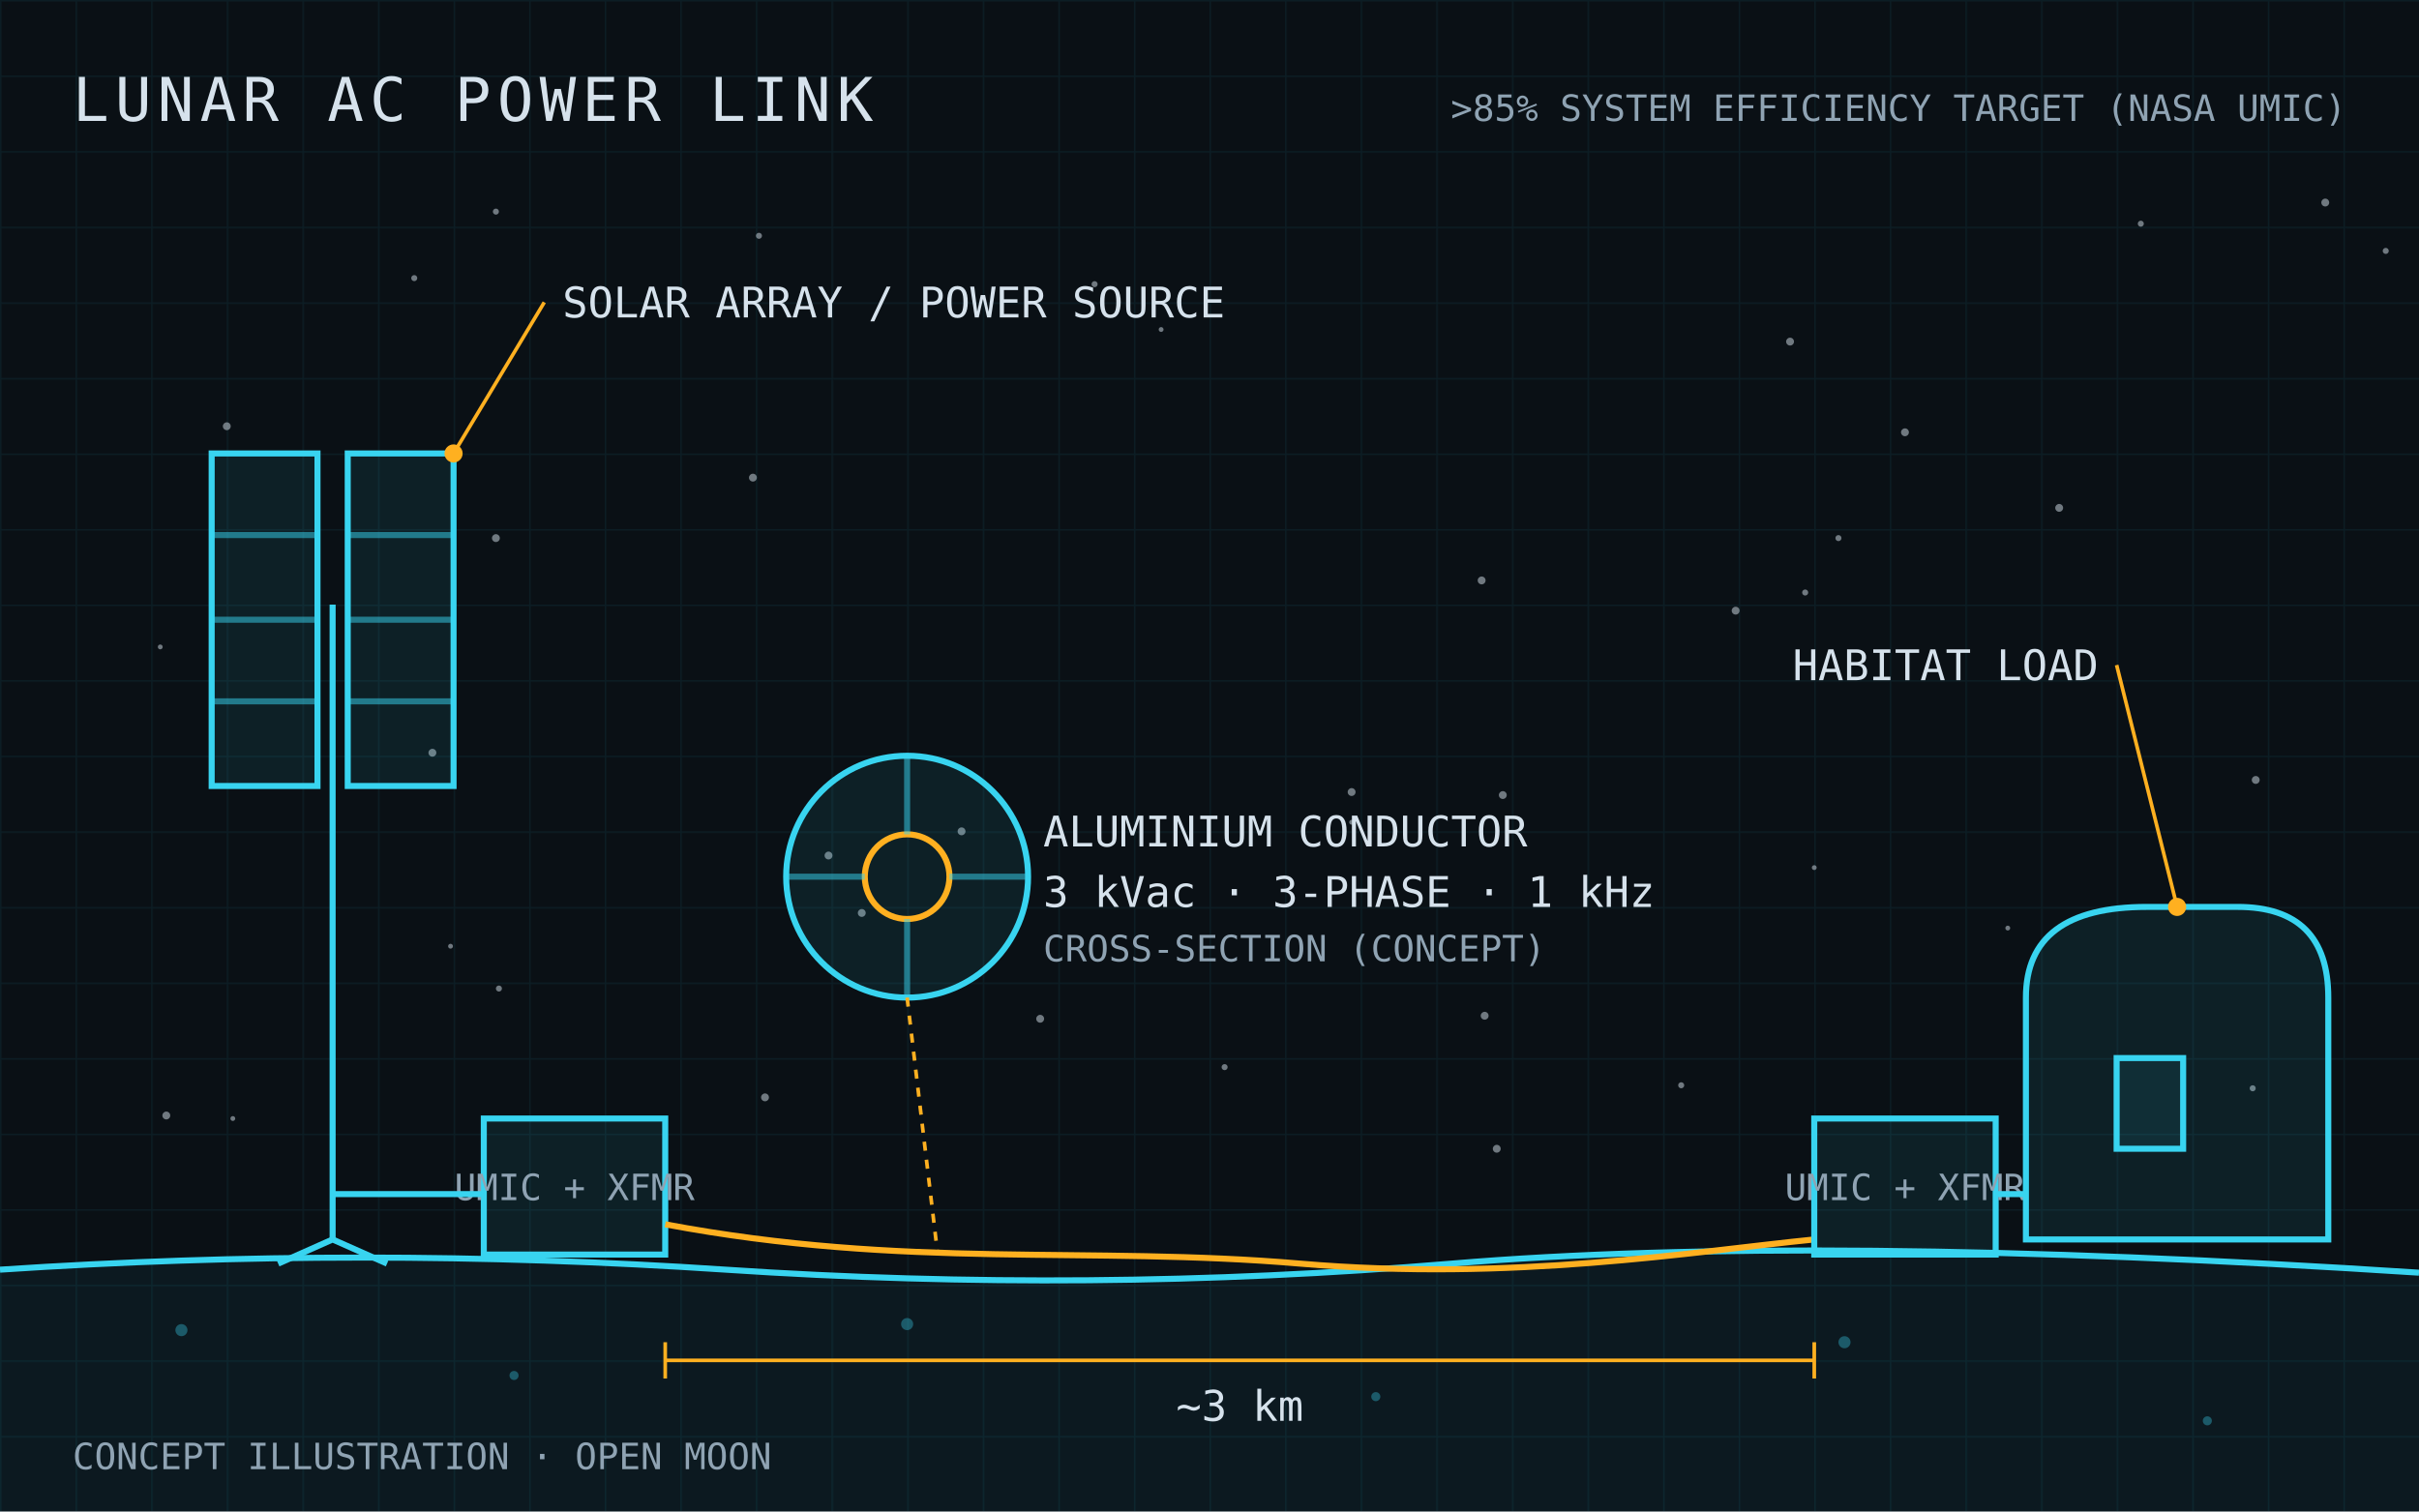
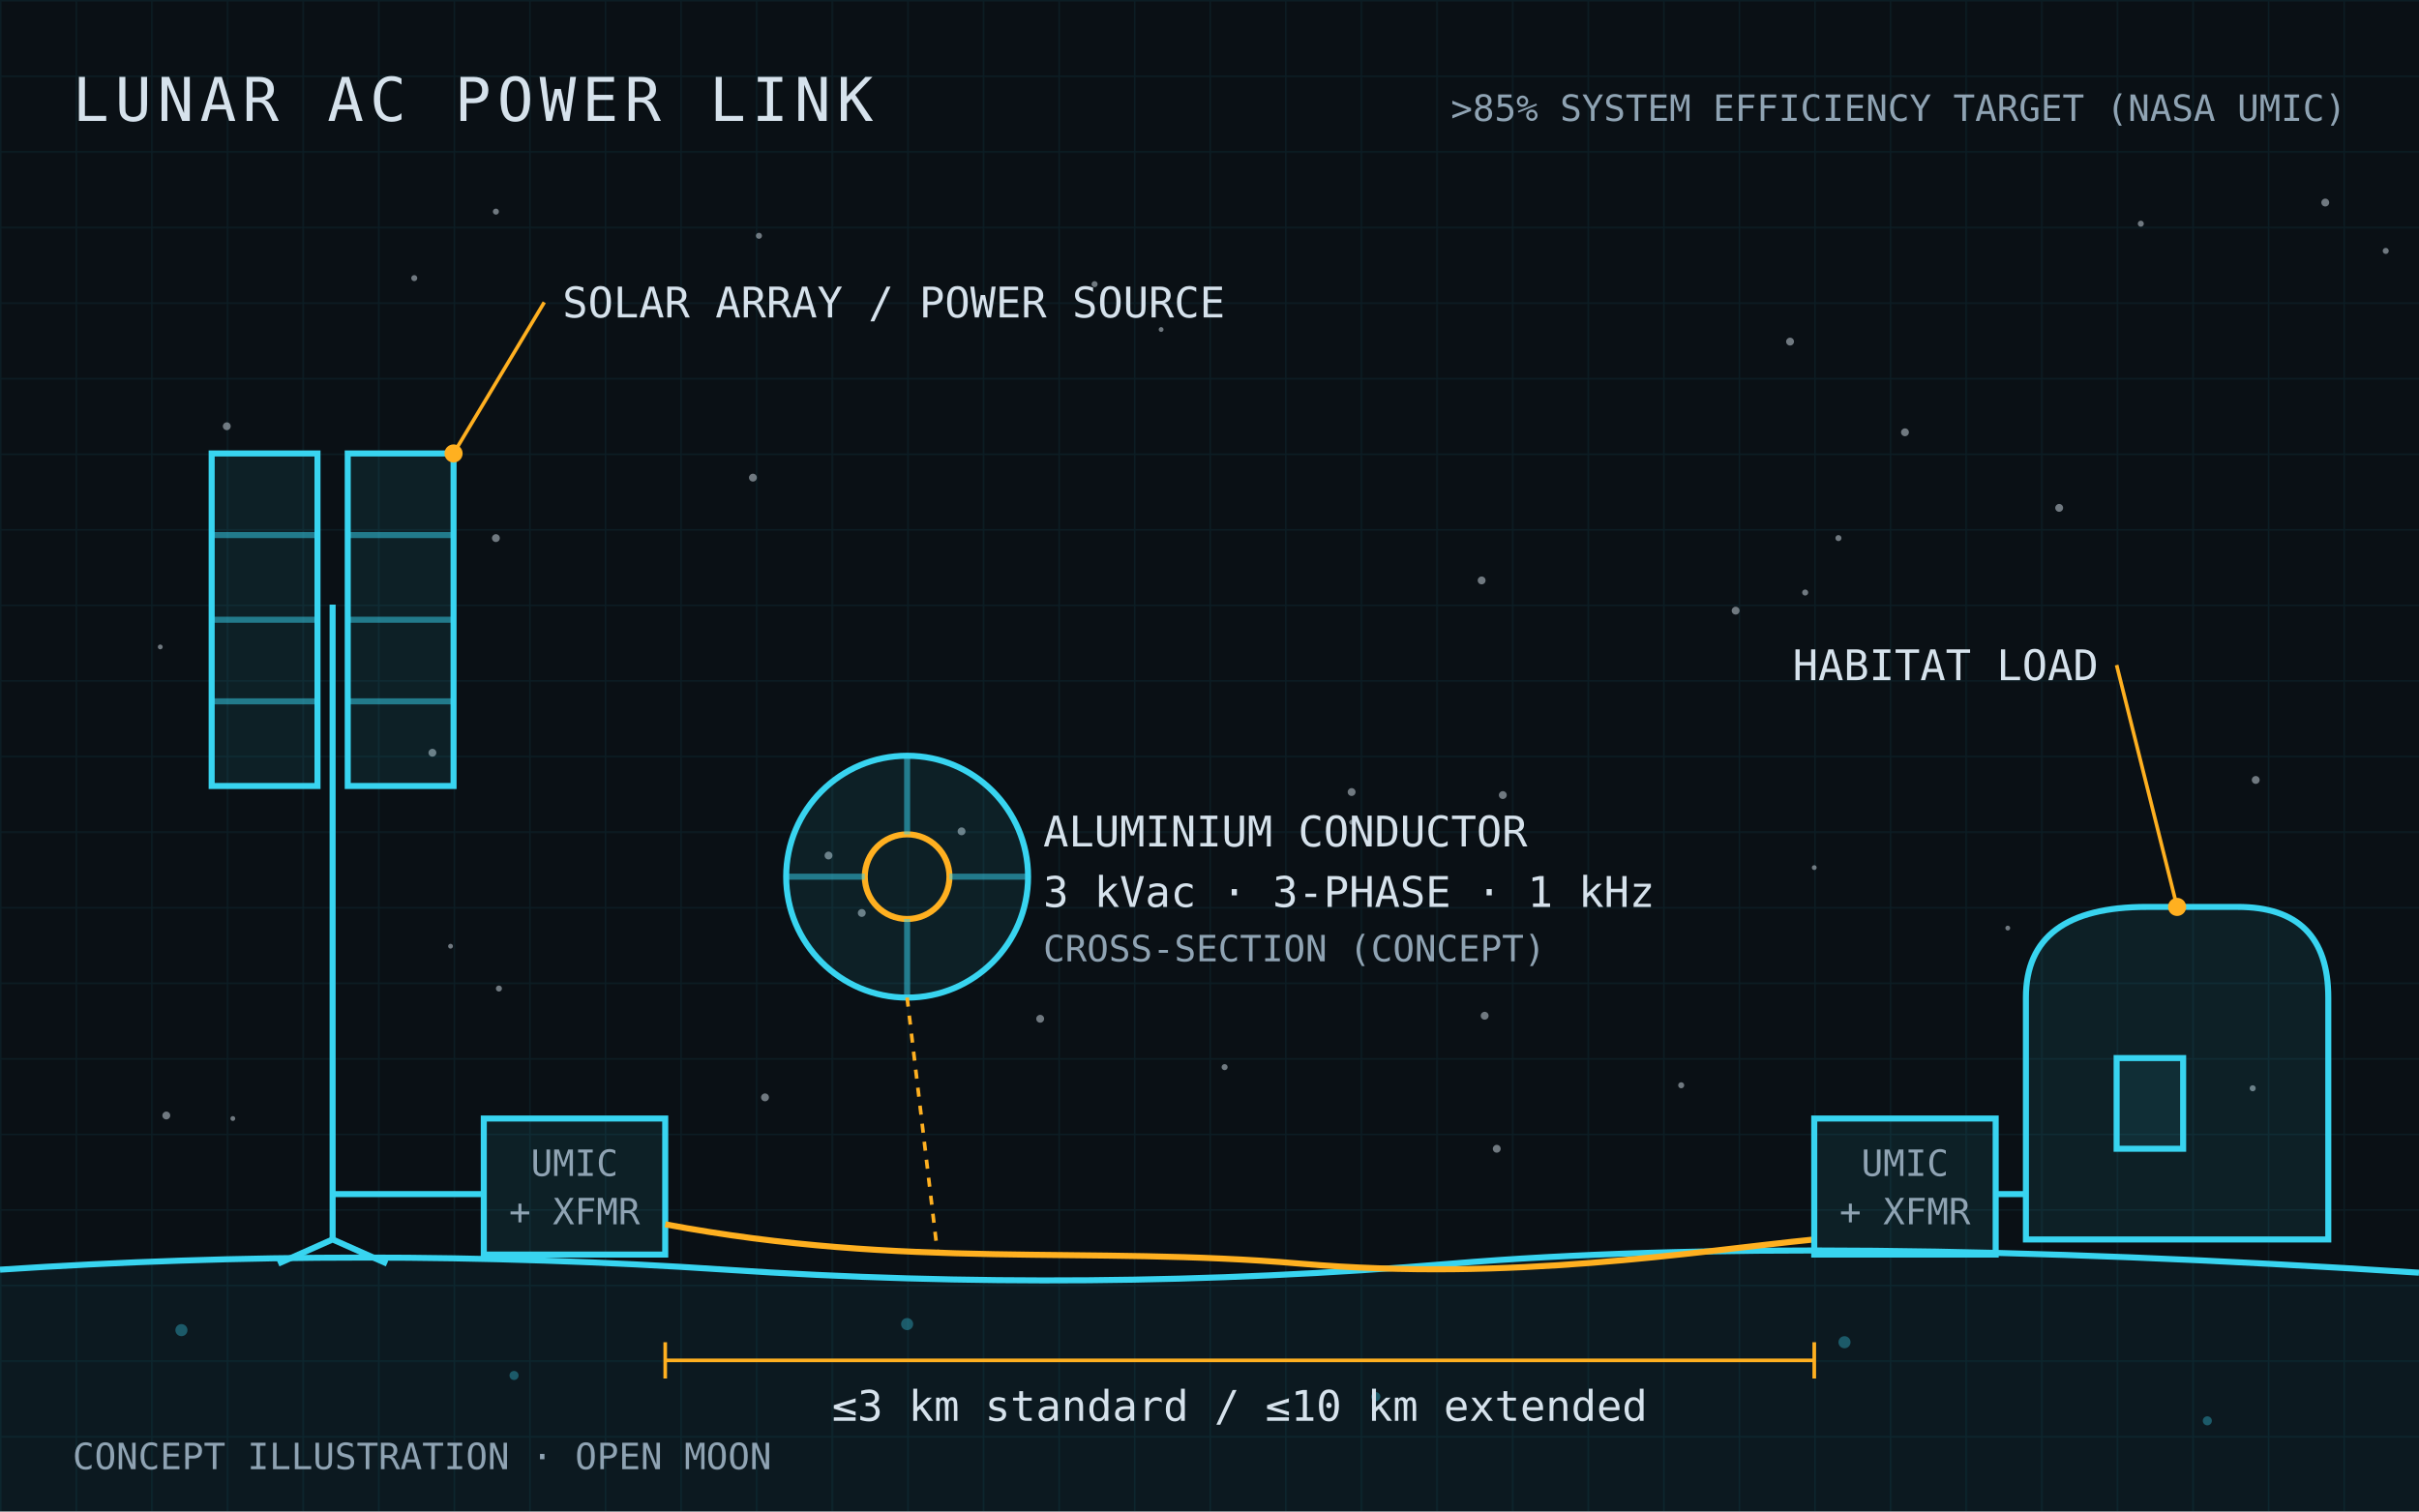
<svg xmlns="http://www.w3.org/2000/svg" viewBox="0 0 800 500" width="800" height="500">
  <defs>
    <pattern id="g" width="25" height="25" patternUnits="userSpaceOnUse">
      <path d="M25 0H0V25" fill="none" stroke="rgba(56,212,240,.07)" stroke-width="1" />
    </pattern>
    <marker id="ah" viewBox="0 0 10 10" refX="9" refY="5" markerWidth="6" markerHeight="6" orient="auto">
      <path d="M0 0L10 5L0 10z" fill="#ffb020" />
    </marker>
  </defs>
  <style>.l{fill:none;stroke:#38d4f0;stroke-width:2}.f{fill:rgba(56,212,240,.08);stroke:#38d4f0;stroke-width:2}.a{fill:none;stroke:#ffb020;stroke-width:2}.af{fill:#ffb020}.c{stroke:#ffb020;stroke-width:1.2;fill:none}text{fill:#d6e2ec;font-family:"Share Tech Mono",monospace;font-size:14px}.s{font-size:12px;fill:#8fa3b3}.h{font-size:20px;letter-spacing:2px}</style>
  <rect width="800" height="500" fill="#0a1015" />
  <rect width="800" height="500" fill="url(#g)" />
  <g fill="#d6e2ec" opacity=".5">
    <circle cx="253" cy="363" r="1.3" />
    <circle cx="143" cy="249" r="1.3" />
    <circle cx="495" cy="380" r="1.3" />
    <circle cx="77" cy="370" r="0.8" />
    <circle cx="490" cy="192" r="1.3" />
    <circle cx="249" cy="158" r="1.3" />
    <circle cx="491" cy="336" r="1.3" />
    <circle cx="497" cy="263" r="1.3" />
    <circle cx="164" cy="178" r="1.3" />
    <circle cx="165" cy="327" r="1" />
    <circle cx="769" cy="67" r="1.3" />
    <circle cx="75" cy="141" r="1.3" />
    <circle cx="53" cy="214" r="0.8" />
    <circle cx="285" cy="302" r="1.3" />
    <circle cx="746" cy="258" r="1.3" />
    <circle cx="447" cy="262" r="1.3" />
    <circle cx="600" cy="287" r="0.8" />
    <circle cx="384" cy="109" r="0.8" />
    <circle cx="149" cy="313" r="0.8" />
    <circle cx="274" cy="283" r="1.3" />
    <circle cx="318" cy="275" r="1.3" />
    <circle cx="405" cy="353" r="1" />
    <circle cx="556" cy="359" r="1" />
    <circle cx="608" cy="178" r="1" />
    <circle cx="708" cy="74" r="1" />
    <circle cx="630" cy="143" r="1.3" />
    <circle cx="344" cy="337" r="1.3" />
    <circle cx="592" cy="113" r="1.3" />
    <circle cx="681" cy="168" r="1.3" />
    <circle cx="597" cy="196" r="1" />
    <circle cx="137" cy="92" r="1" />
    <circle cx="664" cy="307" r="0.8" />
    <circle cx="362" cy="94" r="1" />
    <circle cx="164" cy="70" r="1" />
    <circle cx="447" cy="272" r="0.8" />
    <circle cx="55" cy="369" r="1.3" />
    <circle cx="789" cy="83" r="1" />
    <circle cx="745" cy="360" r="1" />
    <circle cx="574" cy="202" r="1.3" />
    <circle cx="251" cy="78" r="1" />
  </g>
  <path class="l" d="M0 420 Q120 412 240 420 T480 418 T800 421" />
  <path d="M0 421 Q120 413 240 421 T480 419 T800 422 V500 H0z" fill="rgba(56,212,240,.05)" />
  <g fill="#38d4f0" opacity=".35">
    <circle cx="60" cy="440" r="2" />
    <circle cx="170" cy="455" r="1.5" />
    <circle cx="300" cy="438" r="2" />
    <circle cx="455" cy="462" r="1.5" />
    <circle cx="610" cy="444" r="2" />
    <circle cx="730" cy="470" r="1.5" />
  </g>
  <path class="l" d="M110 410 V200" />
  <rect class="f" x="70" y="150" width="35" height="110" />
  <rect class="f" x="115" y="150" width="35" height="110" />
  <path class="l" d="M70 177h35M70 205h35M70 232h35M115 177h35M115 205h35M115 232h35" opacity=".5" />
  <path class="l" d="M110 410 L92 418 M110 410 L128 418" />
  <rect class="f" x="160" y="370" width="60" height="45" />
-   <text class="s" x="190" y="397" text-anchor="middle">UMIC + XFMR</text>
+   <text class="s" x="190" y="389" text-anchor="middle">UMIC</text>
+   <text class="s" x="190" y="405" text-anchor="middle">+ XFMR</text>
  <path class="l" d="M110 395 H160" />
  <path class="a" d="M220 405 C300 420 360 412 430 418 S560 414 600 410" stroke-width="3" />
  <rect class="f" x="600" y="370" width="60" height="45" />
-   <text class="s" x="630" y="397" text-anchor="middle">UMIC + XFMR</text>
+   <text class="s" x="630" y="389" text-anchor="middle">UMIC</text>
+   <text class="s" x="630" y="405" text-anchor="middle">+ XFMR</text>
  <path class="f" d="M670 410 V330 Q670 300 710 300 H740 Q770 300 770 330 V410Z" />
  <rect class="f" x="700" y="350" width="22" height="30" />
  <path class="l" d="M660 395 H670" />
  <circle class="f" cx="300" cy="290" r="40" />
  <circle class="a" cx="300" cy="290" r="14" />
  <path class="l" d="M300 250 V276 M300 304 V330 M260 290 H286 M314 290 H340" opacity=".5" />
  <path class="c" d="M300 330 L310 414" stroke-dasharray="3 3" />
  <path class="c" d="M220 450 H600" />
  <path class="c" d="M220 444 V456 M600 444 V456" />
-   <text x="410" y="470" text-anchor="middle">~3 km</text>
+   <text x="410" y="470" text-anchor="middle">≤3 km standard / ≤10 km extended</text>
  <path class="c" d="M150 150L180 100" />
  <circle class="af" cx="150" cy="150" r="3" />
  <text x="186" y="105" text-anchor="start">SOLAR ARRAY / POWER SOURCE</text>
  <text x="345" y="280">ALUMINIUM CONDUCTOR</text>
  <text x="345" y="300">3 kVac · 3-PHASE · 1 kHz</text>
  <text class="s" x="345" y="318">CROSS-SECTION (CONCEPT)</text>
  <path class="c" d="M720 300L700 220" />
  <circle class="af" cx="720" cy="300" r="3" />
  <text x="694" y="225" text-anchor="end">HABITAT LOAD</text>
  <text class="s" x="776" y="40" text-anchor="end">&gt;85% SYSTEM EFFICIENCY TARGET (NASA UMIC)</text>
  <text class="h" x="24" y="40">LUNAR AC POWER LINK</text>
  <text class="s" x="24" y="486">CONCEPT ILLUSTRATION · OPEN MOON</text>
</svg>
